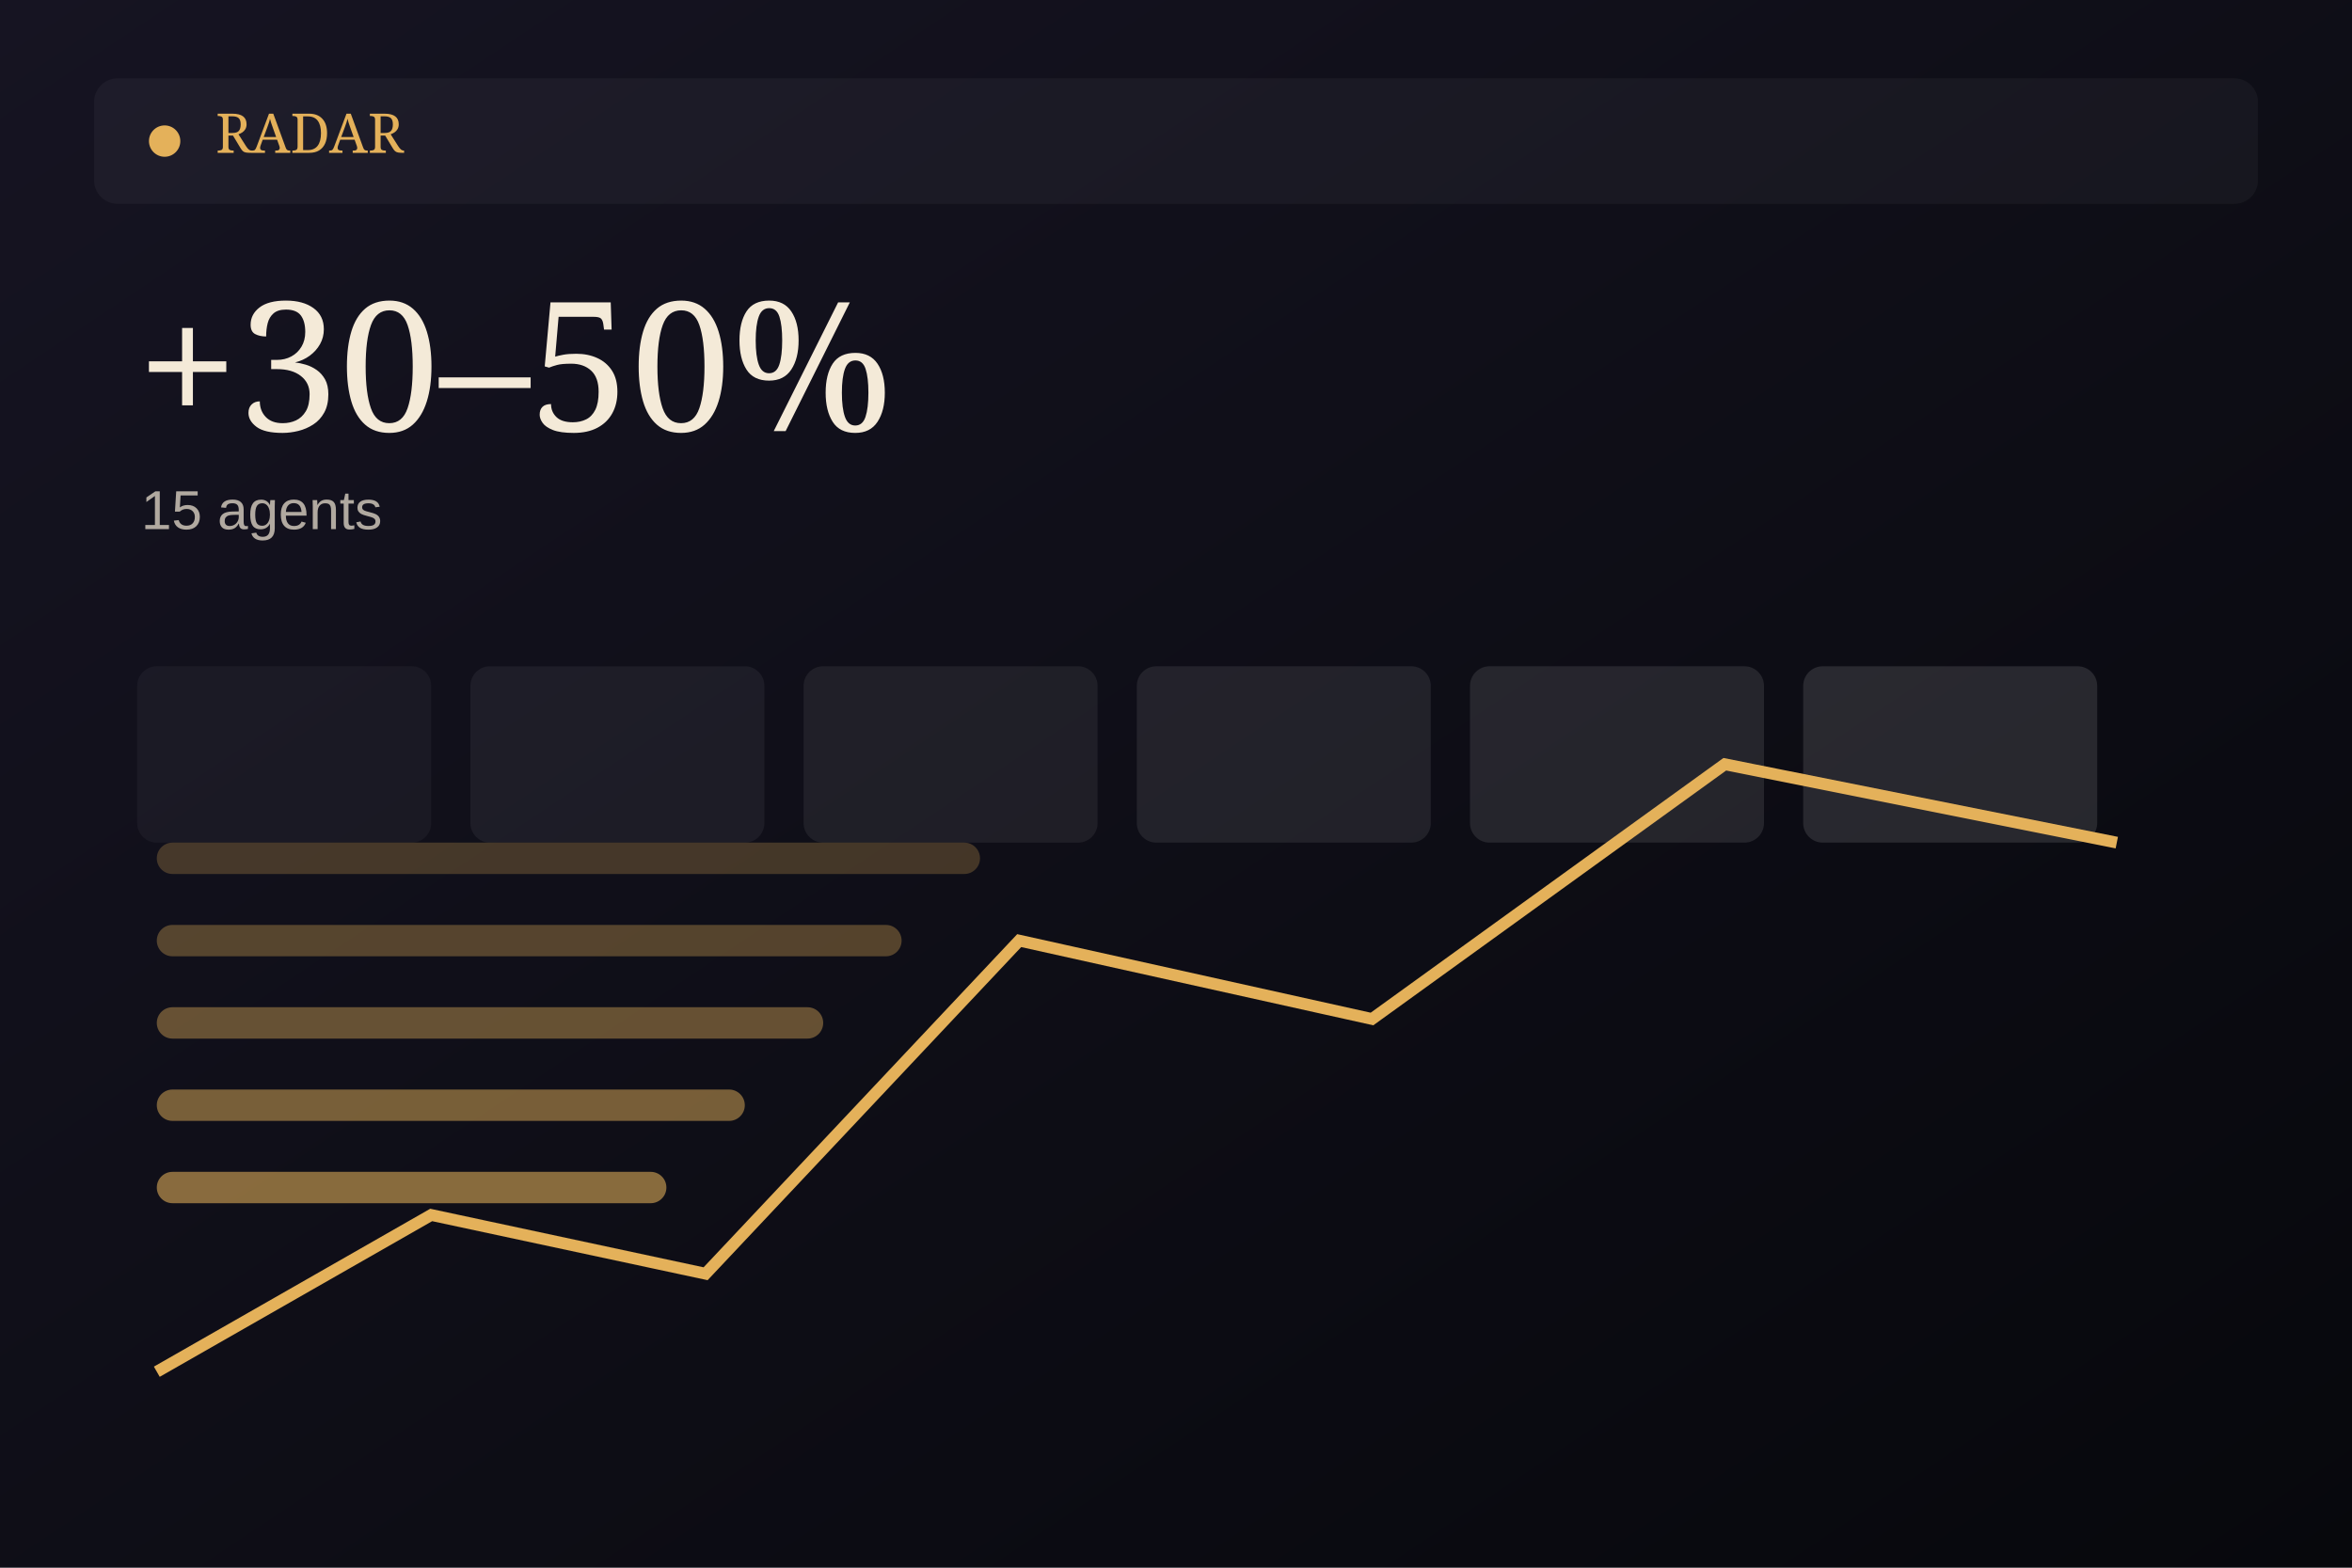
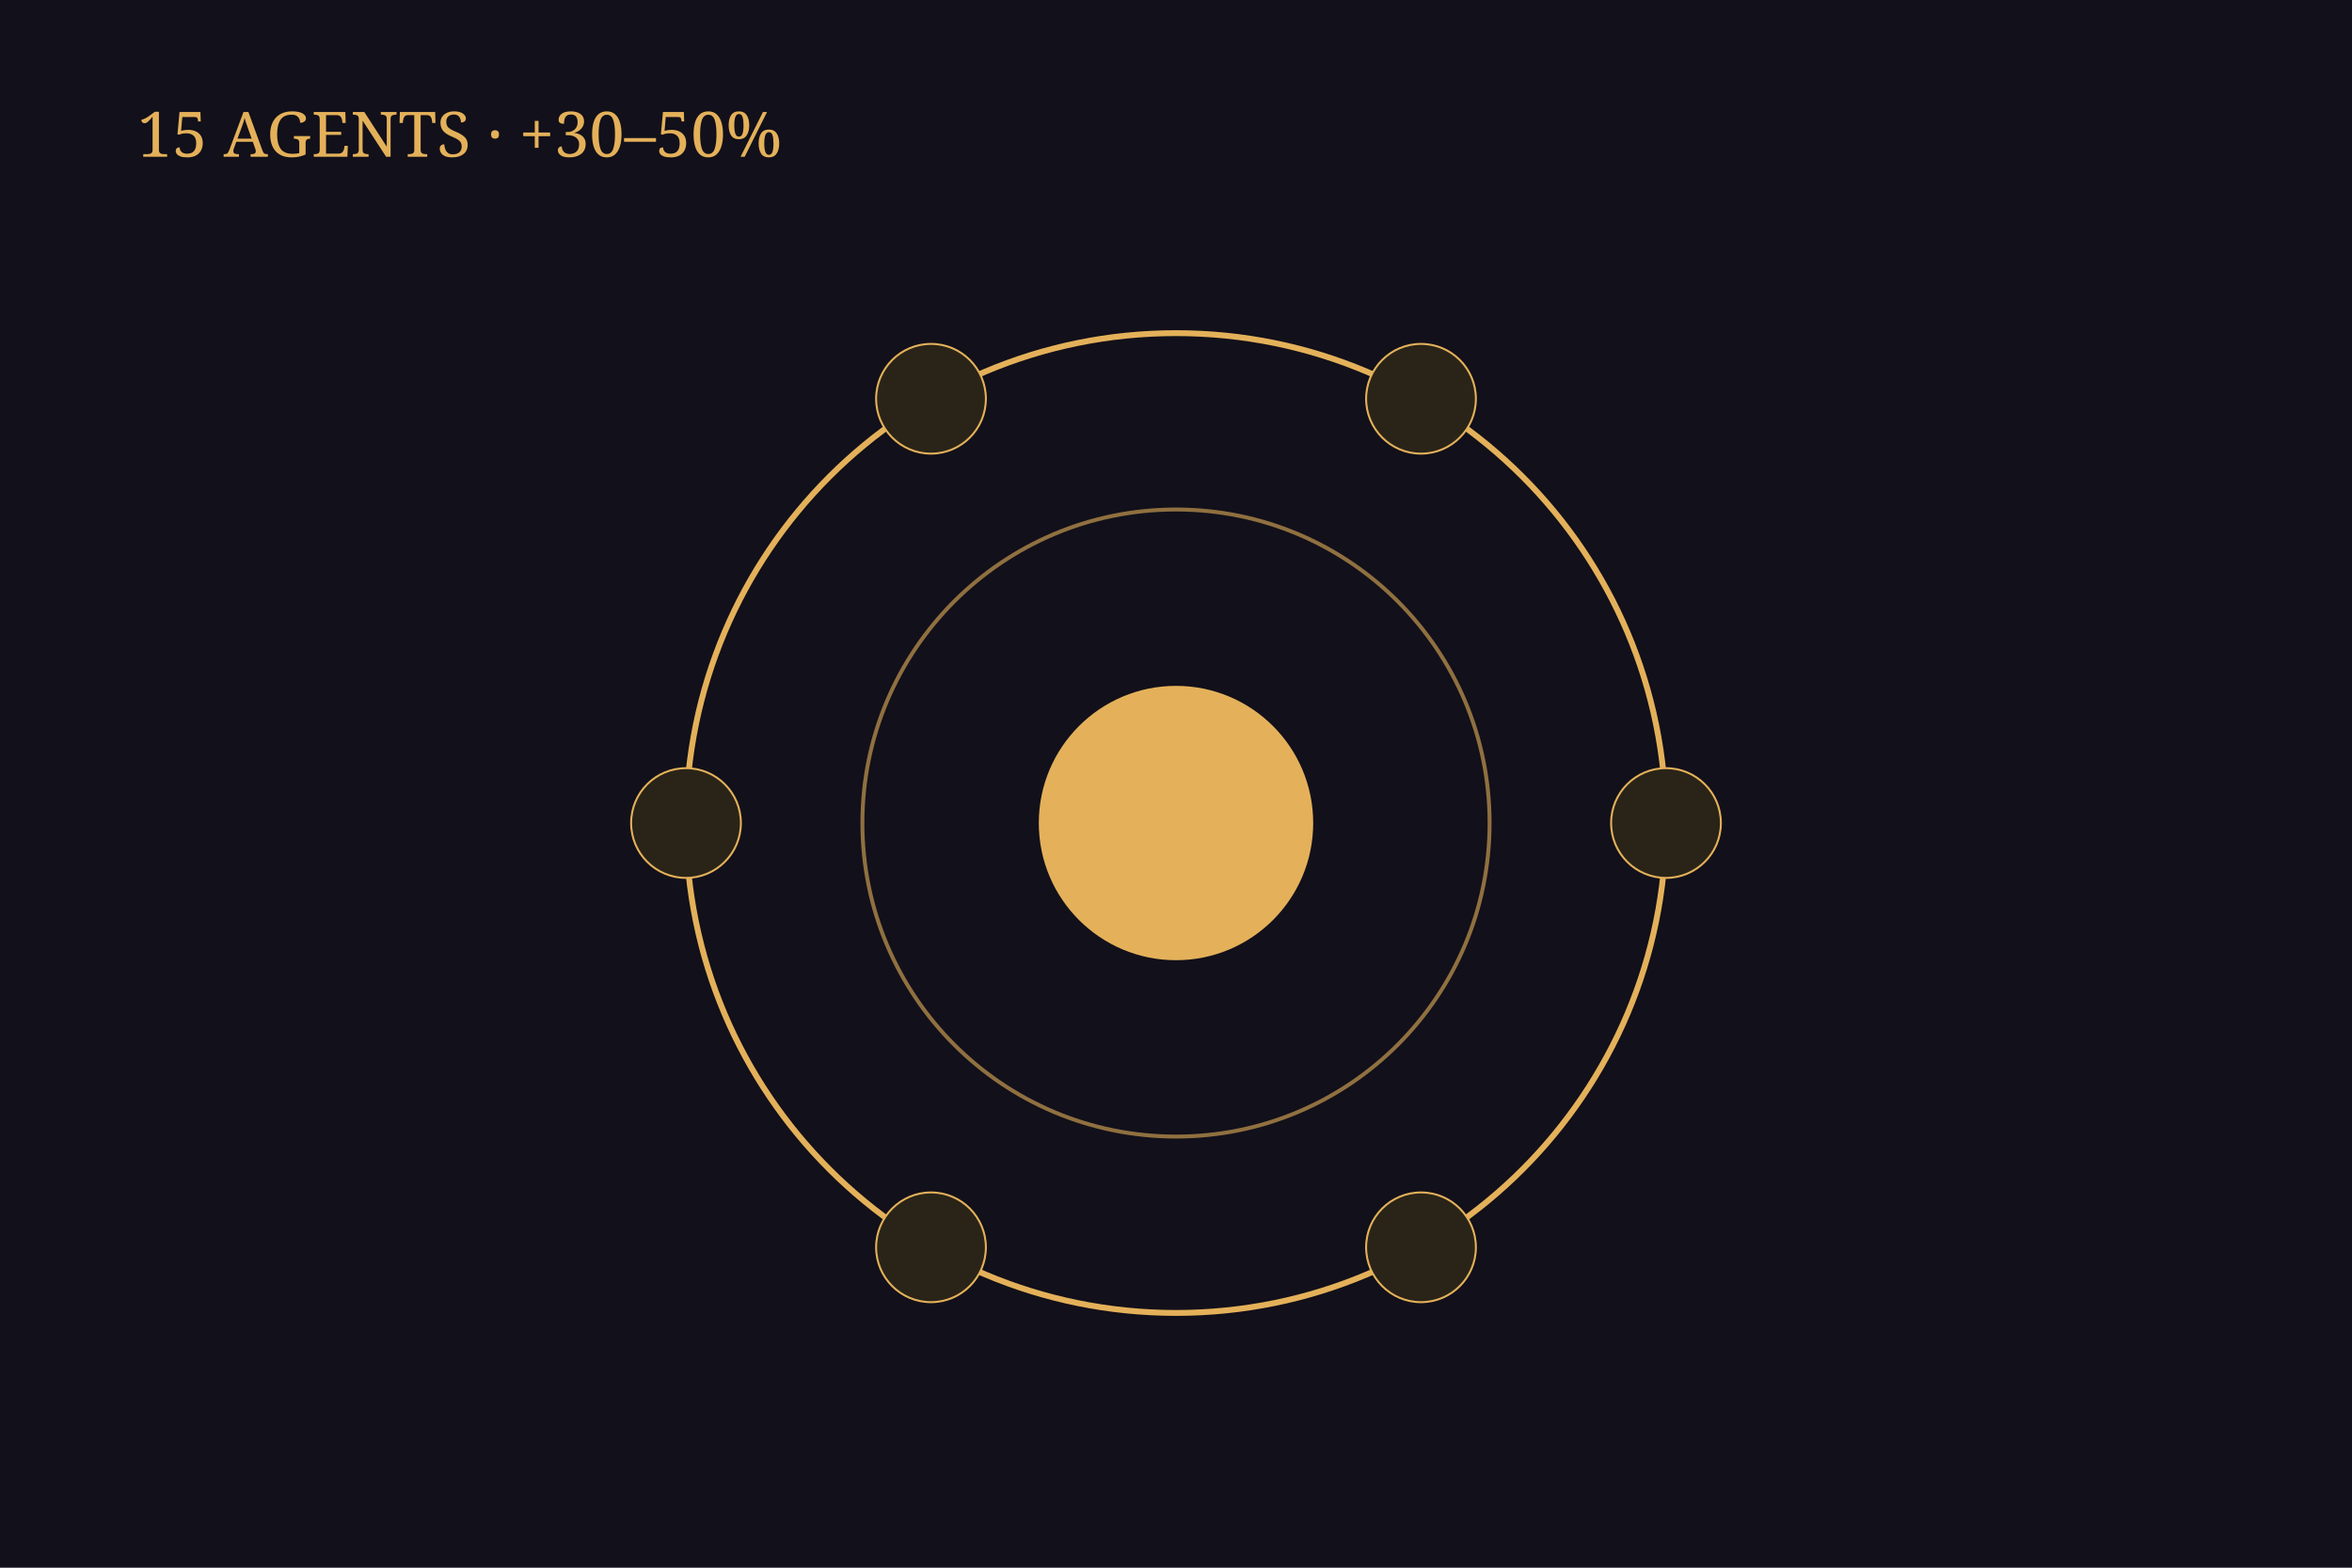
<svg xmlns="http://www.w3.org/2000/svg" viewBox="0 0 1200 800">
-   <defs>
-     <linearGradient id="g" x1="0" y1="0" x2="1" y2="1">
-       <stop offset="0" stop-color="#161422" />
-       <stop offset="1" stop-color="#07080c" />
-     </linearGradient>
-   </defs>
-   <rect width="1200" height="800" fill="url(#g)" />
-   <rect x="48" y="40" width="1104" height="64" rx="12" fill="#ffffff" fill-opacity="0.04" />
-   <circle cx="84" cy="72" r="8" fill="#e4b15a" />
-   <text x="110" y="78" fill="#e4b15a" font-family="Georgia,serif" font-size="28">RADAR</text>
-   <text x="70" y="220" fill="#f4ead8" font-family="Georgia,serif" font-size="92">+30–50%</text>
-   <text x="72" y="270" fill="#f4ead8" fill-opacity="0.7" font-family="Arial,sans-serif" font-size="28">15 agents</text>
-   <rect x="70" y="340" width="150" height="90" rx="10" fill="#ffffff" fill-opacity="0.04" />
-   <rect x="240" y="340" width="150" height="90" rx="10" fill="#ffffff" fill-opacity="0.055" />
-   <rect x="410" y="340" width="150" height="90" rx="10" fill="#ffffff" fill-opacity="0.07" />
-   <rect x="580" y="340" width="150" height="90" rx="10" fill="#ffffff" fill-opacity="0.085" />
-   <rect x="750" y="340" width="150" height="90" rx="10" fill="#ffffff" fill-opacity="0.1" />
-   <rect x="920" y="340" width="150" height="90" rx="10" fill="#ffffff" fill-opacity="0.115" />
-   <polyline points="80,700 220,620 360,650 520,480 700,520 880,390 1080,430" fill="none" stroke="#e4b15a" stroke-width="6" />
-   <rect x="80" y="430" width="420" height="16" rx="8" fill="#e4b15a" fill-opacity="0.25" />
-   <rect x="80" y="472" width="380" height="16" rx="8" fill="#e4b15a" fill-opacity="0.33" />
-   <rect x="80" y="514" width="340" height="16" rx="8" fill="#e4b15a" fill-opacity="0.41" />
-   <rect x="80" y="556" width="300" height="16" rx="8" fill="#e4b15a" fill-opacity="0.49" />
-   <rect x="80" y="598" width="260" height="16" rx="8" fill="#e4b15a" fill-opacity="0.57" />
+   <rect width="1200" height="800" fill="#12101a" />
+   <circle cx="600" cy="420" r="250" fill="none" stroke="#e4b15a" stroke-width="3" />
+   <circle cx="600" cy="420" r="160" fill="none" stroke="#e4b15a" stroke-width="2" opacity="0.6" />
+   <circle cx="600" cy="420" r="70" fill="#e4b15a" />
+   <circle cx="850" cy="420" r="28" fill="#2a2418" stroke="#e4b15a" />
+   <circle cx="725" cy="636.506" r="28" fill="#2a2418" stroke="#e4b15a" />
+   <circle cx="475" cy="636.506" r="28" fill="#2a2418" stroke="#e4b15a" />
+   <circle cx="350" cy="420" r="28" fill="#2a2418" stroke="#e4b15a" />
+   <circle cx="475" cy="203.494" r="28" fill="#2a2418" stroke="#e4b15a" />
+   <circle cx="725" cy="203.494" r="28" fill="#2a2418" stroke="#e4b15a" />
+   <text x="70" y="80" fill="#e4b15a" font-family="Georgia" font-size="32">15 AGENTS · +30–50%</text>
</svg>
